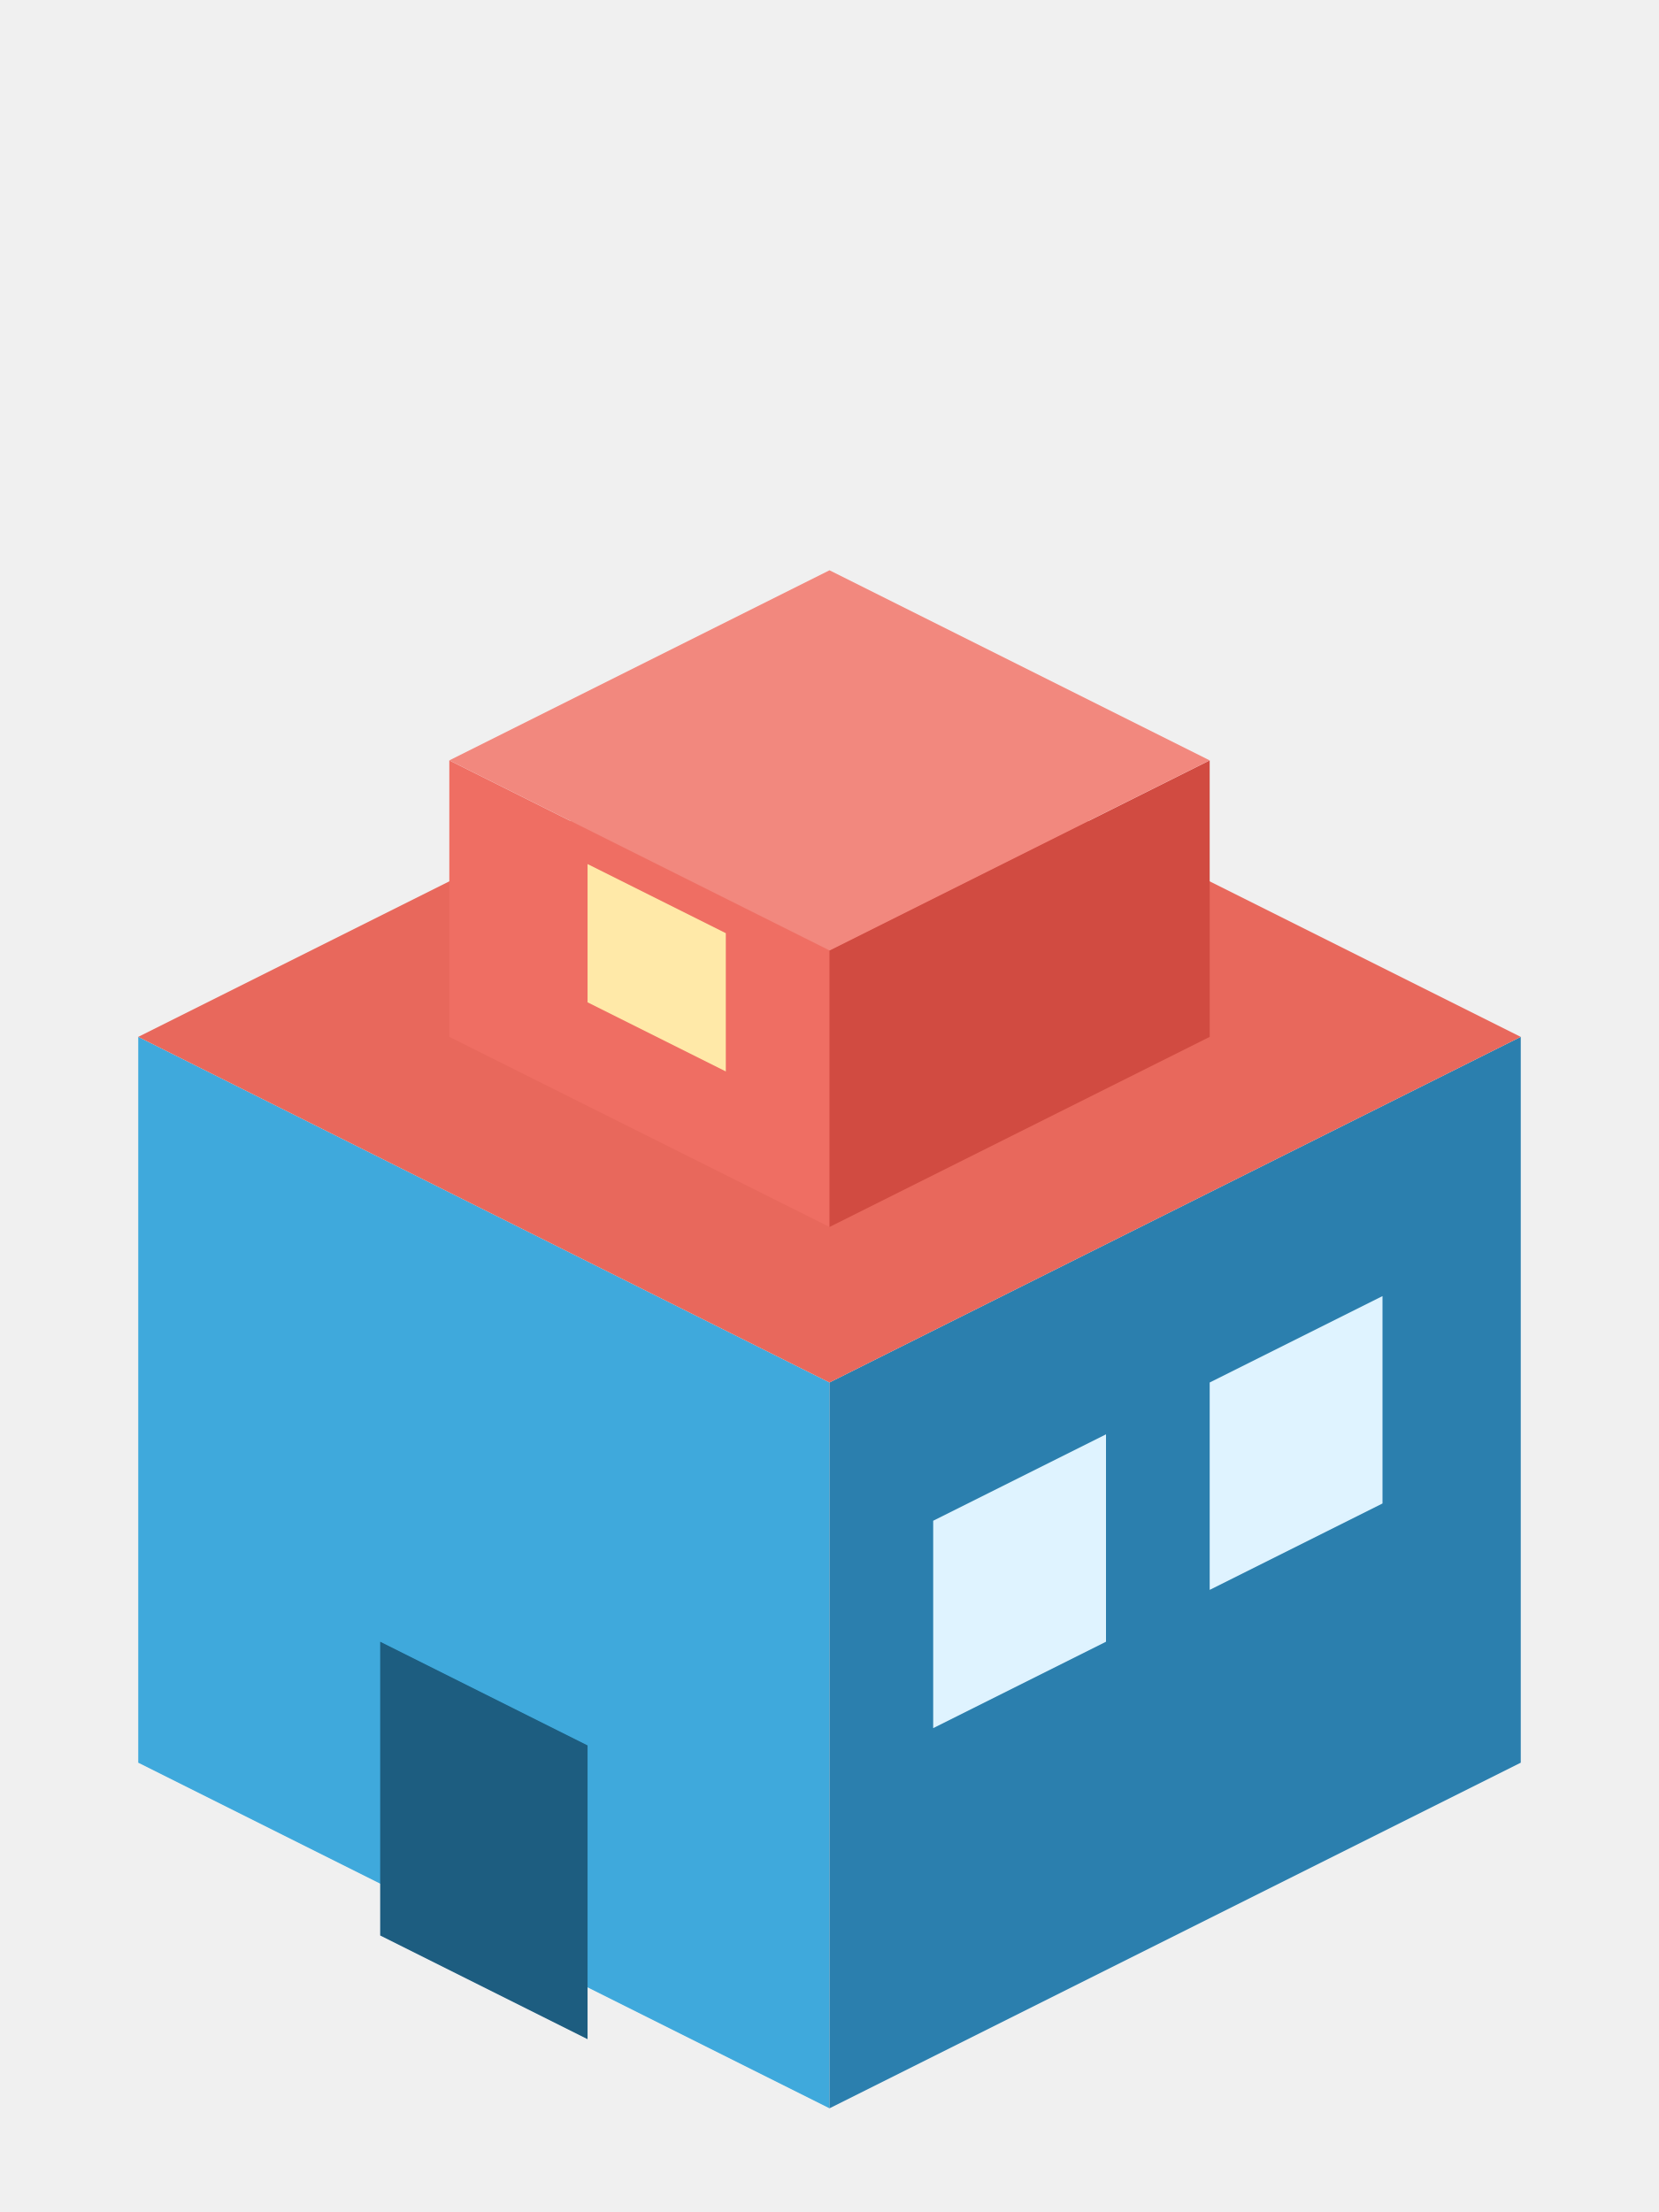
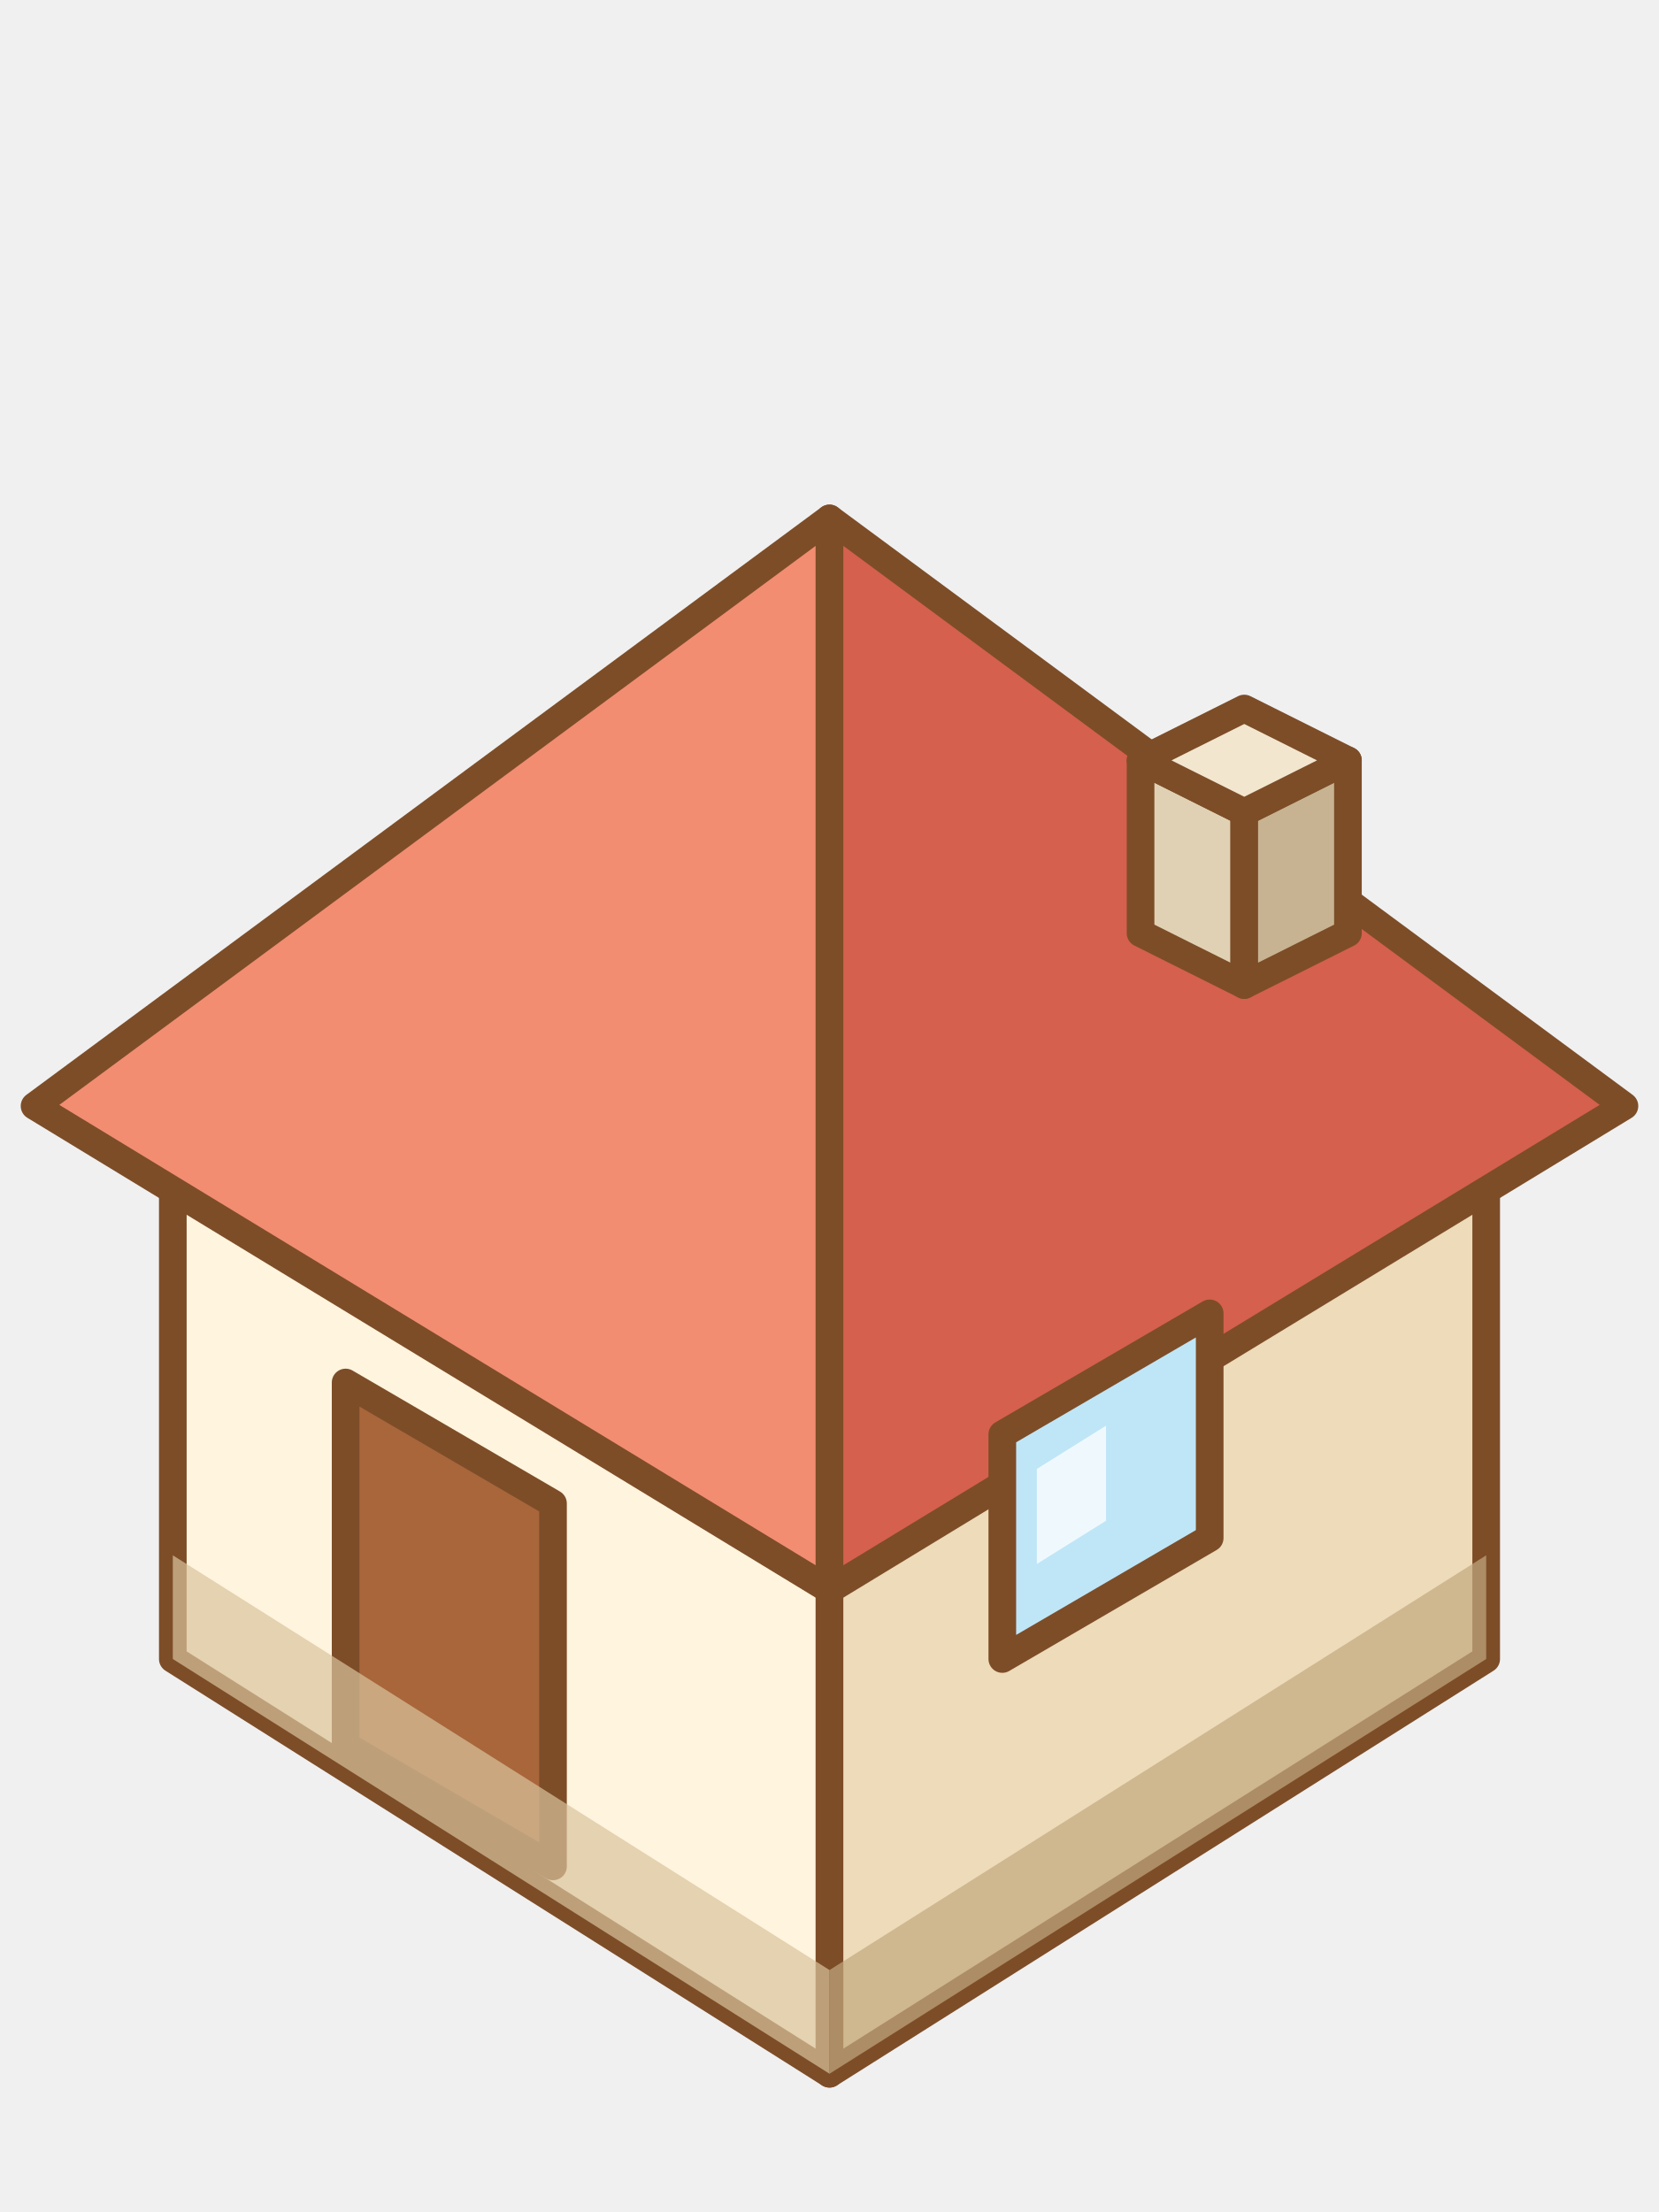
<svg xmlns="http://www.w3.org/2000/svg" viewBox="0 0 96 128">
-   <polygon points="8,102 48,122 48,80 8,60" fill="#3fa9dc" />
-   <polygon points="48,122 88,102 88,60 48,80" fill="#2b7fae" />
-   <polygon points="48,40 88,60 48,80 8,60" fill="#e8685c" />
-   <polygon points="26,60 48,71 48,55 26,44" fill="#ef6e63" />
-   <polygon points="48,71 70,60 70,44 48,55" fill="#d14b41" />
-   <polygon points="48,33 70,44 48,55 26,44" fill="#f2887e" />
-   <polygon points="54,88 64,83 64,95 54,100" fill="#dff3ff" />
-   <polygon points="70,80 80,75 80,87 70,92" fill="#dff3ff" />
-   <polygon points="34,50 42,54 42,62 34,58" fill="#ffe9a8" />
-   <polygon points="22,95 34,101 34,118 22,112" fill="#1d5d80" />
+   <g stroke="#7d4d28" stroke-width="1.6" stroke-linejoin="round">
+     <polygon points="10,66 48,90 48,120 10,96" fill="#fff4de" />
+     <polygon points="48,90 86,66 86,96 48,120" fill="#eddbb9" />
+     <polygon points="2,64 48,92 48,30" fill="#f28d72" />
+     <polygon points="48,92 94,64 48,30" fill="#d4604d" />
+     <polygon points="66,44 72,47 72,57 66,54" fill="#e0d1b4" />
+     <polygon points="72,47 78,44 78,54 72,57" fill="#c7b391" />
+     <polygon points="66,44 72,41 78,44 72,47" fill="#f2e6cf" />
+     <polygon points="20,80 32,87 32,108 20,101" fill="#a8663a" />
+     <polygon points="58,83 70,76 70,89 58,96" fill="#bfe6f7" />
+   </g>
+   <polygon points="10,90 48,114 48,120 10,96" fill="#d9c39c" opacity="0.7" />
+   <polygon points="48,114 86,90 86,96 48,120" fill="#c2a87f" opacity="0.7" />
+   <polygon points="60,85 64,82.5 64,88 60,90.5" fill="#ffffff" opacity="0.75" />
</svg>
